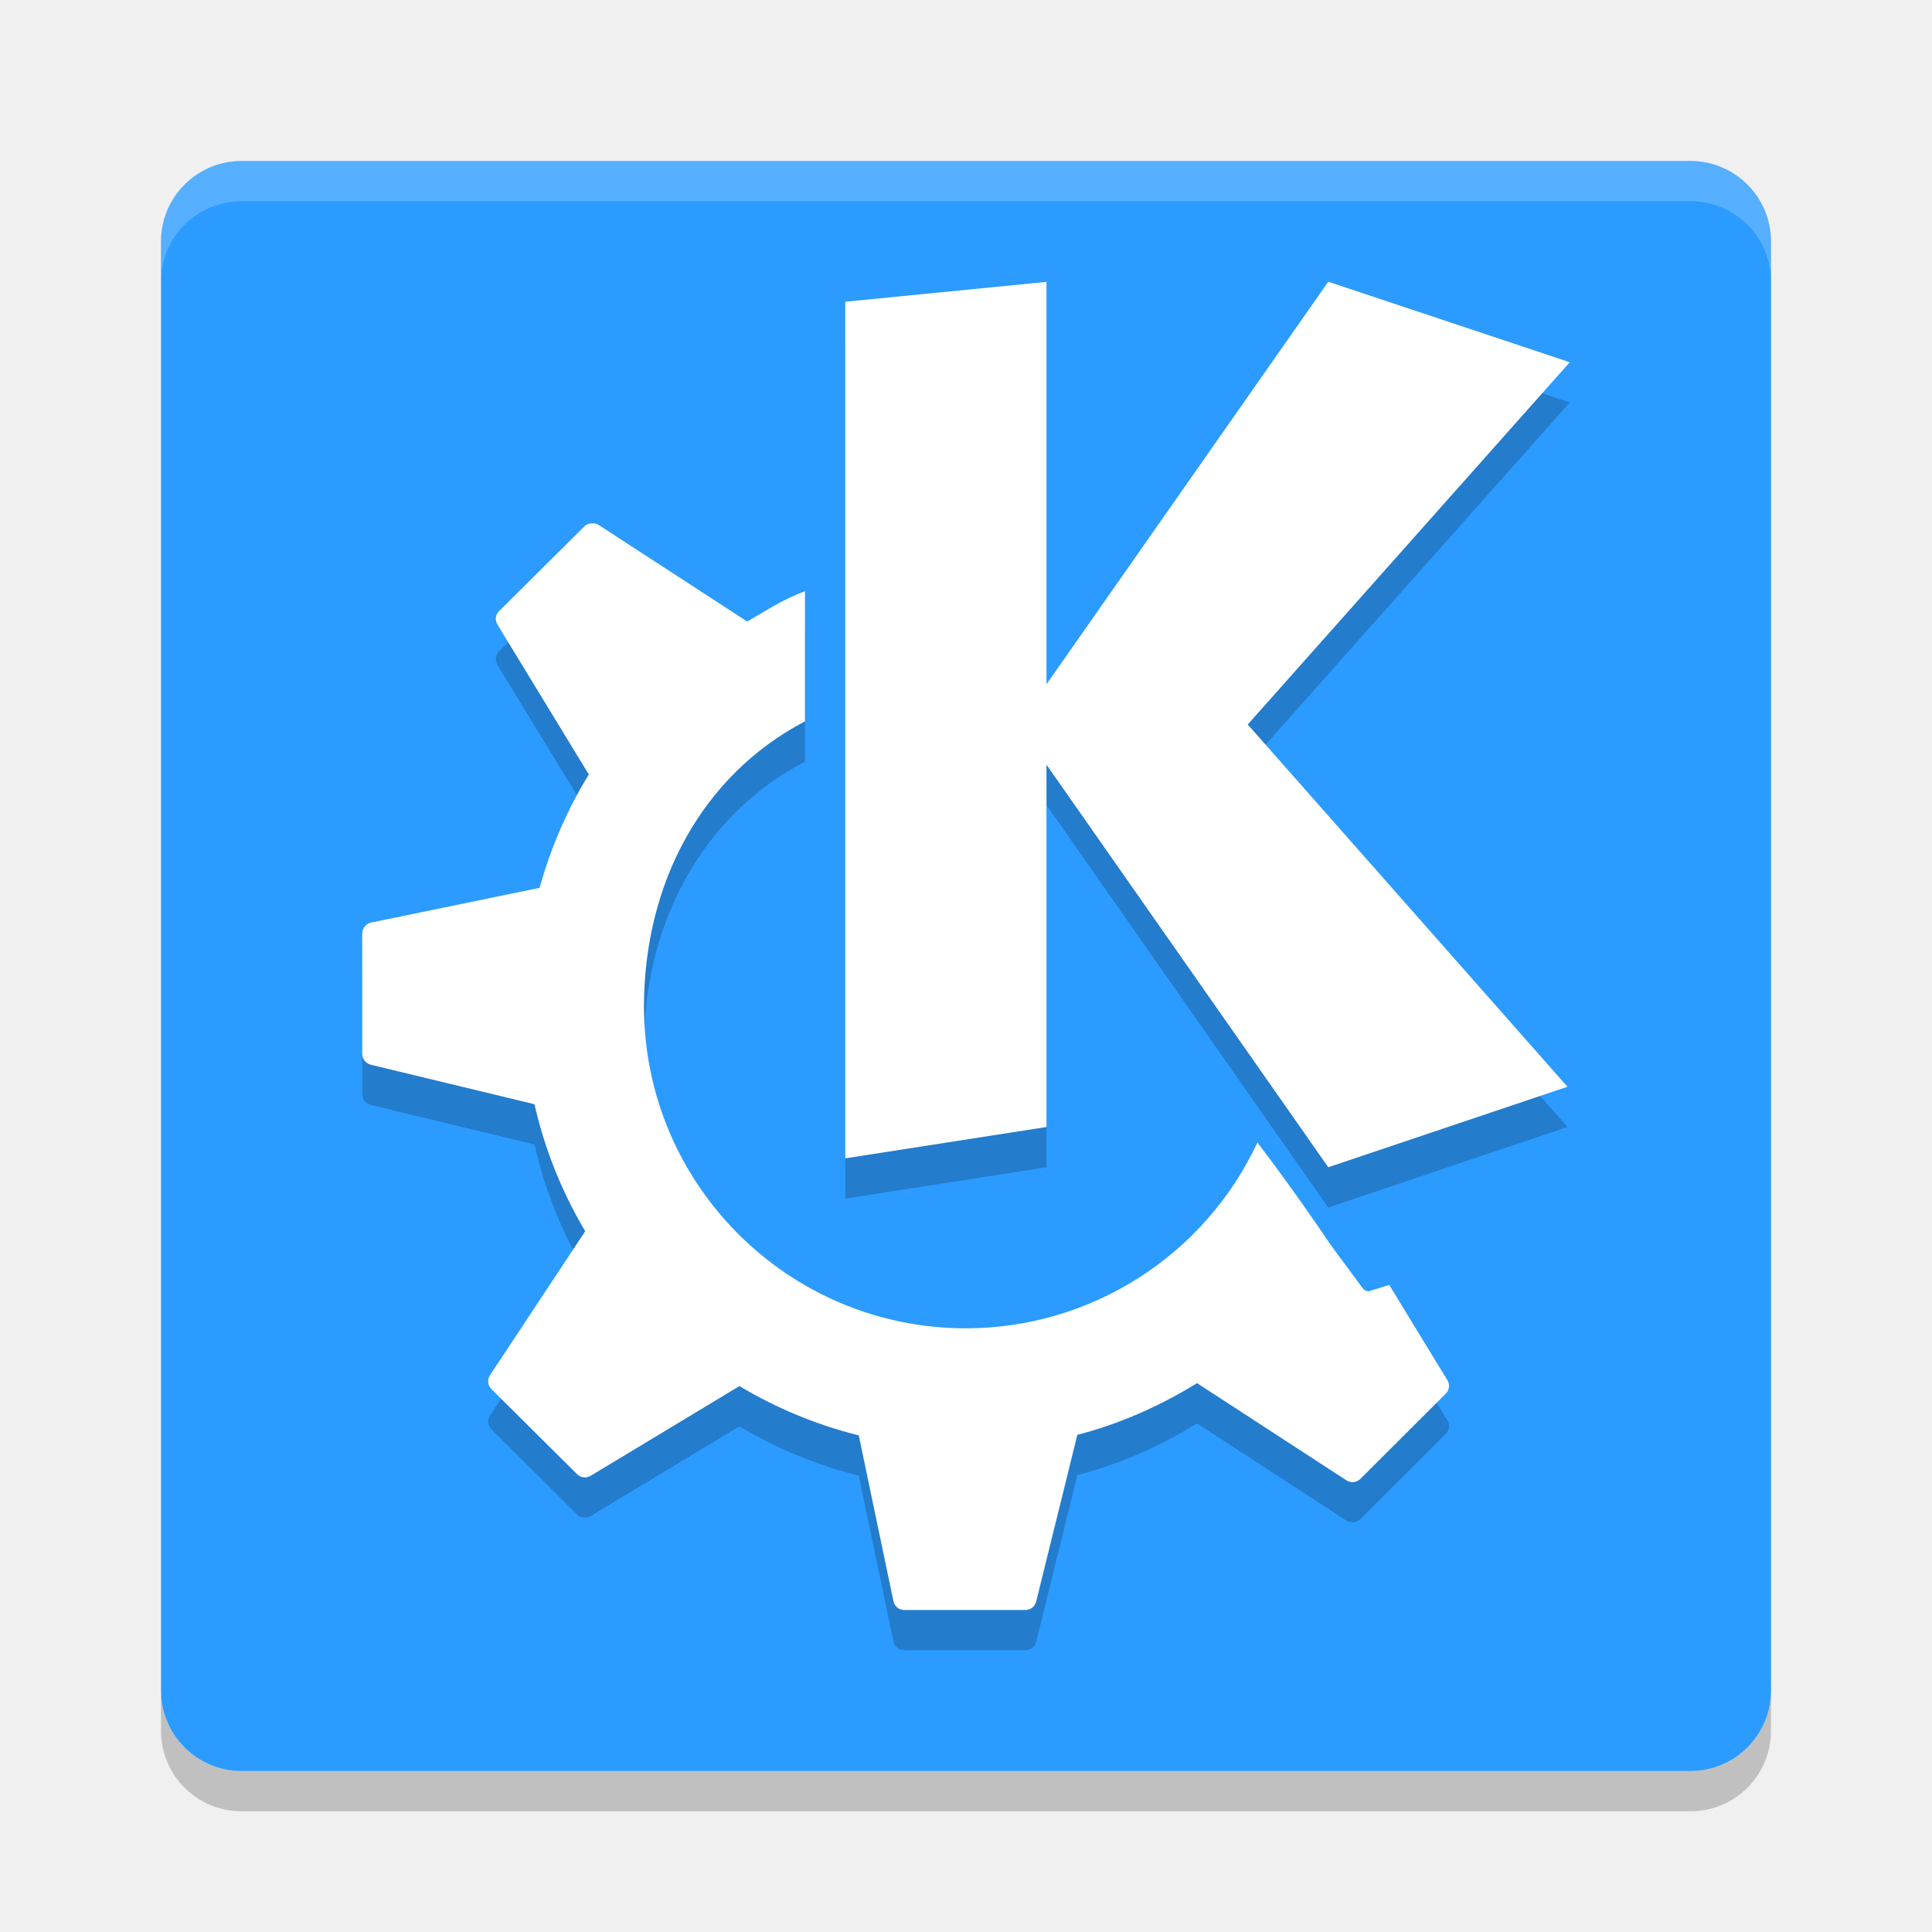
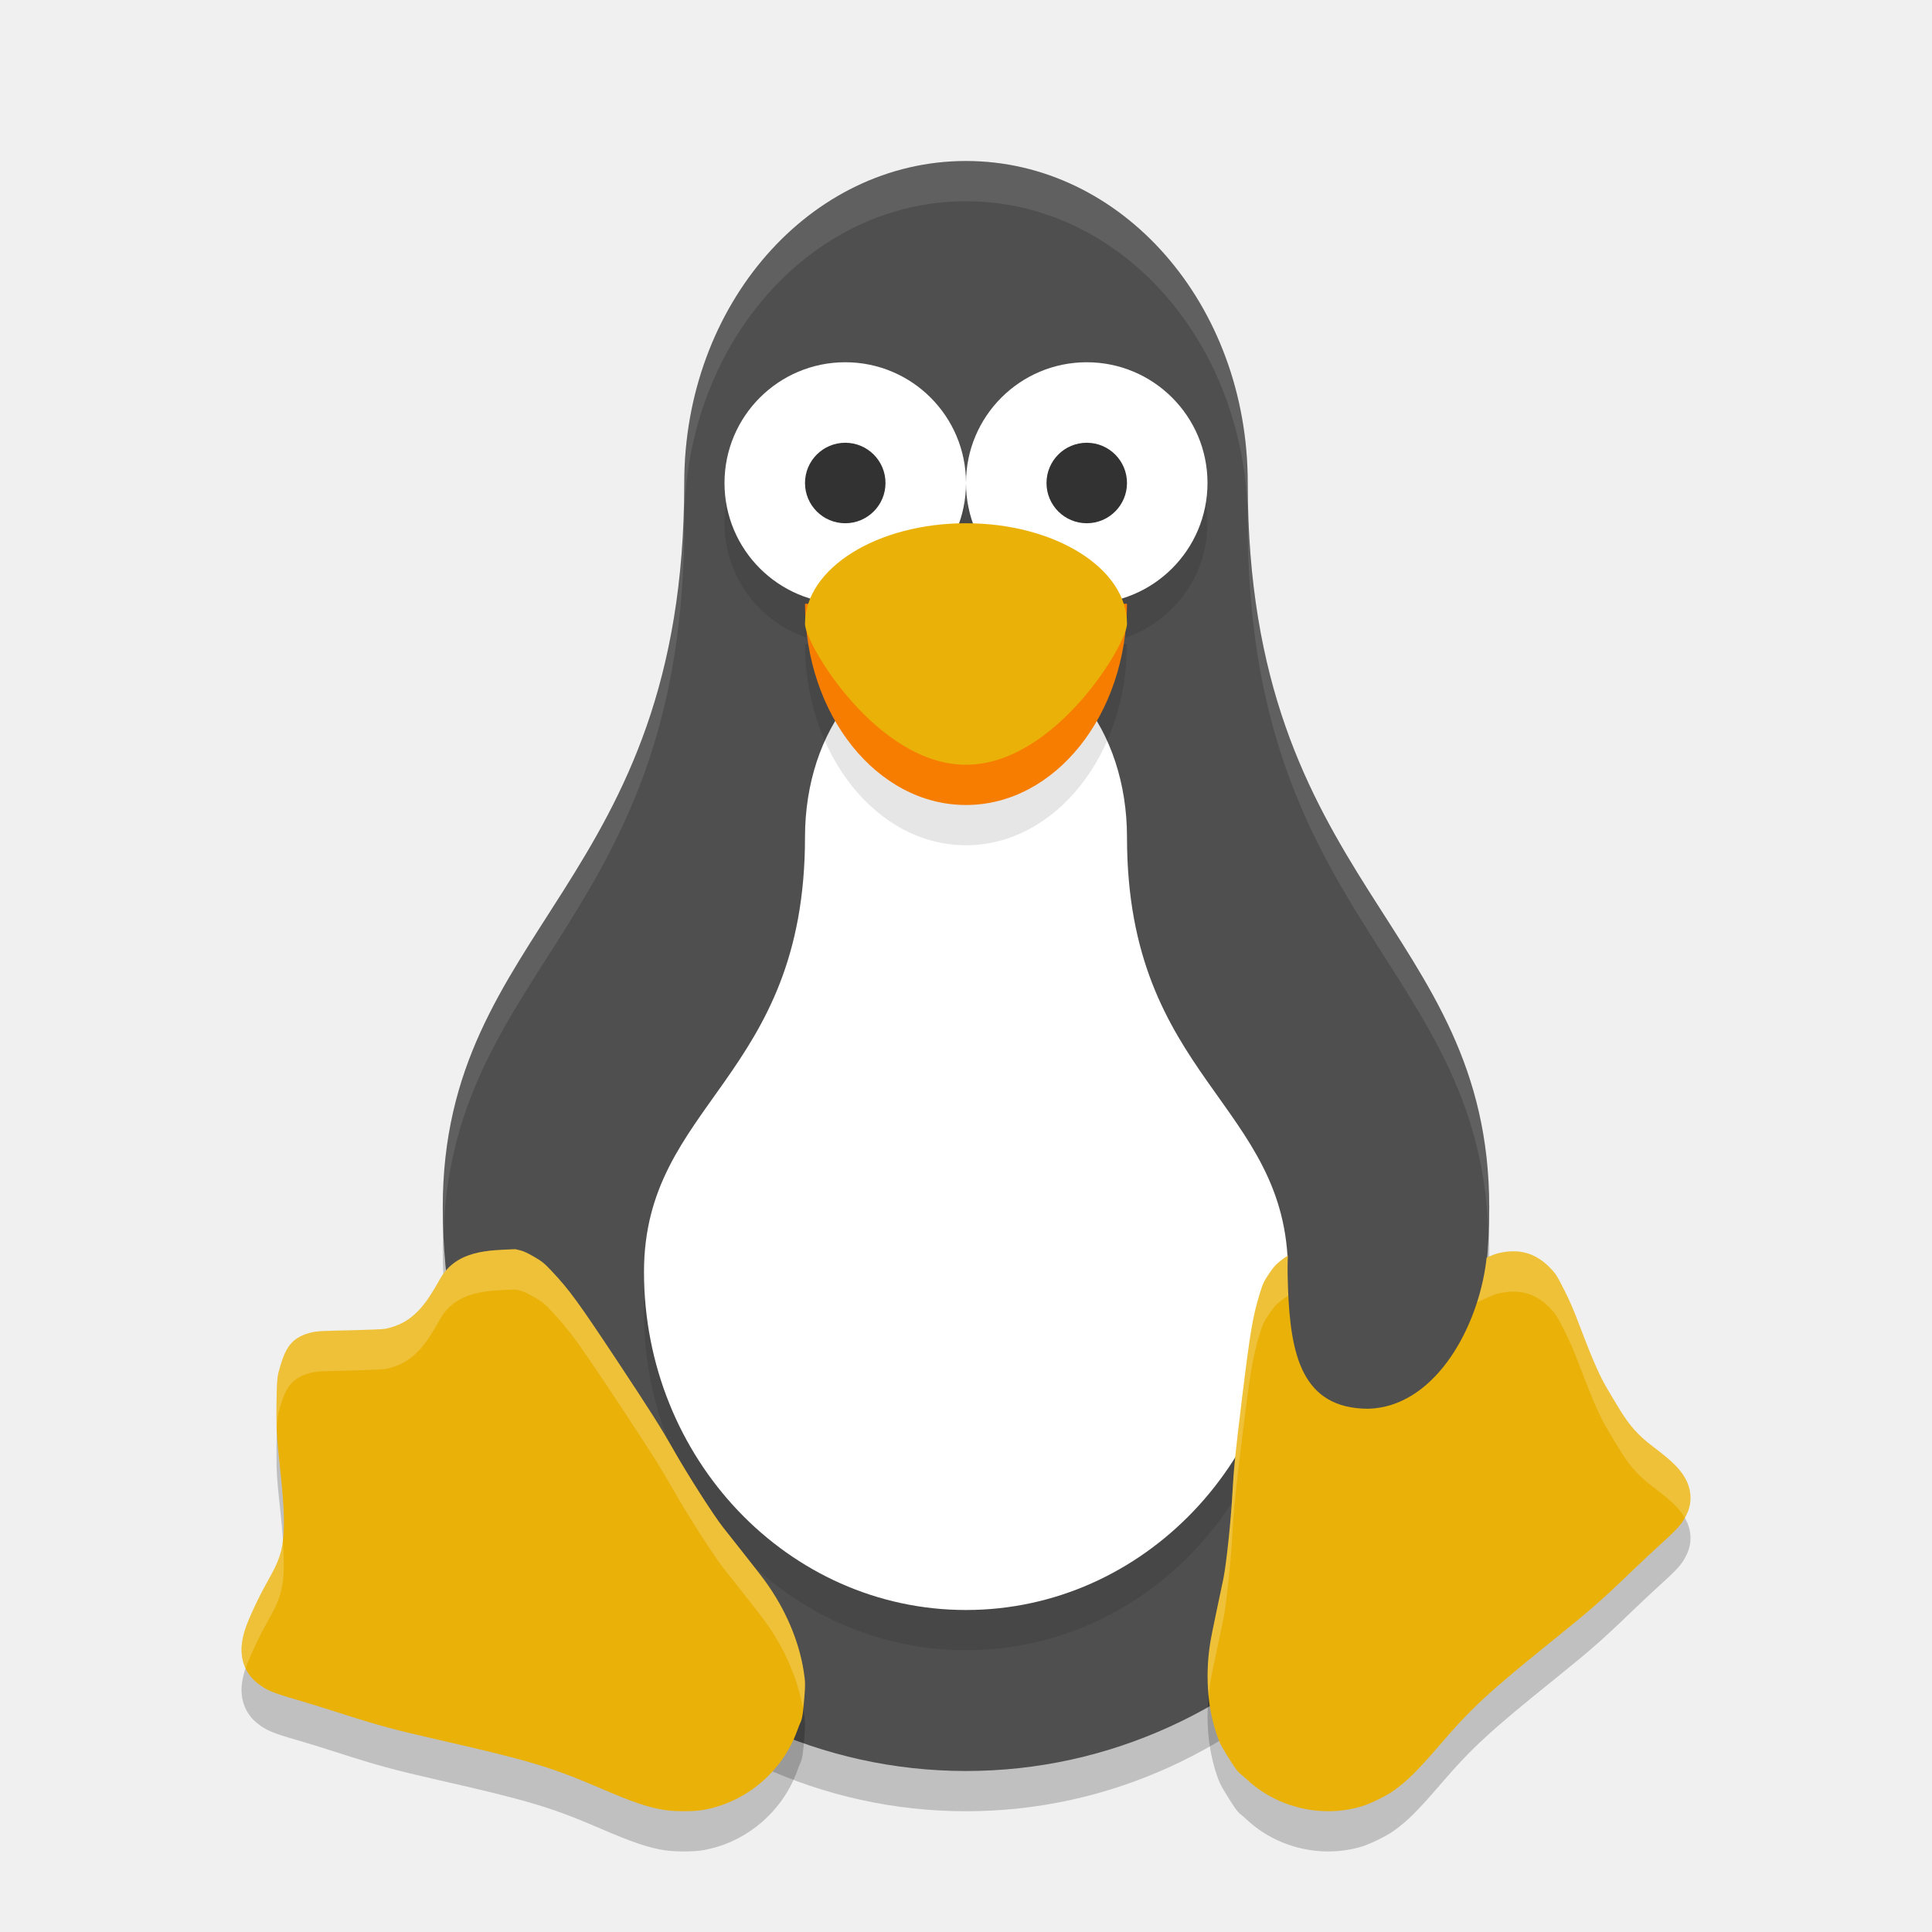
<svg xmlns="http://www.w3.org/2000/svg" width="48" height="48" version="1.1">
-   <rect style="fill:#2c9bff" width="40" height="40" x="4" y="4" rx="2" ry="2" />
-   <path style="opacity:0.2;fill:#ffffff" d="M 6,4 C 4.892,4 4,4.892 4,6 V 7 C 4,5.892 4.892,5 6,5 h 36 c 1.108,0 2,0.892 2,2 V 6 C 44,4.892 43.108,4 42,4 Z" />
-   <path style="opacity:0.2" d="M 6,45 C 4.892,45 4,44.108 4,43 v -1 c 0,1.108 0.892,2 2,2 h 36 c 1.108,0 2,-0.892 2,-2 v 1 c 0,1.108 -0.892,2 -2,2 z" />
-   <path style="opacity:0.2" d="M 26.028,8 21,8.497 v 21.282 l 5,-0.779 v -9 l 7,10 5.943,-2 -7.943,-9 8,-9 -6,-2 -7,10 v -10 z" />
-   <path style="opacity:0.2" d="m 14.701,14.002 c -0.061,0.007 -0.127,0.022 -0.174,0.068 l -2.133,2.119 c -0.089,0.089 -0.099,0.224 -0.033,0.332 l 2.268,3.721 c -0.533,0.866 -0.945,1.813 -1.223,2.816 l -4.186,0.863 c -0.127,0.026 -0.221,0.148 -0.221,0.278 v 2.992 c 0,0.127 0.097,0.234 0.221,0.264 l 4.059,0.979 c 0.255,1.129 0.687,2.189 1.26,3.156 l -2.365,3.576 c -0.072,0.109 -0.057,0.253 0.035,0.346 l 2.131,2.117 c 0.09,0.089 0.23,0.1 0.338,0.035 l 3.693,-2.227 c 0.912,0.545 1.907,0.961 2.965,1.225 l 0.861,4.119 c 0.027,0.127 0.135,0.219 0.266,0.219 h 3.014 c 0.126,0 0.236,-0.085 0.266,-0.207 l 1.023,-4.144 c 1.066,-0.276 2.06,-0.723 2.975,-1.285 l 3.709,2.414 c 0.11,0.07 0.253,0.058 0.346,-0.033 l 2.121,-2.117 c 0.09,-0.089 0.111,-0.227 0.045,-0.334 l -1.447,-2.371 -0.475,0.15 c -0.069,0.021 -0.145,-0.011 -0.186,-0.07 0,0 -0.45,-0.608 -0.807,-1.092 -0.167,-0.253 -0.974,-1.439 -1.807,-2.525 -1.314,2.814 -4.137,4.613 -7.241,4.616 -4.418,0 -8,-3.582 -8,-8 0.003,-3.034 1.421,-5.73 4,-7.08 v -3.234 c -0.558,0.207 -0.925,0.463 -1.435,0.754 l -3.691,-2.4 c -0.055,-0.036 -0.111,-0.043 -0.172,-0.037 z" />
-   <path style="fill:#ffffff" d="M 26.028,7 21,7.497 v 21.282 l 5,-0.779 v -9 l 7,10 5.943,-2 -7.943,-9 8,-9 -6,-2 -7,10 v -10 z" />
-   <path style="fill:#ffffff" d="m 14.701,13.002 c -0.061,0.007 -0.127,0.022 -0.174,0.068 l -2.133,2.119 c -0.089,0.089 -0.099,0.224 -0.033,0.332 l 2.268,3.721 c -0.533,0.866 -0.945,1.813 -1.223,2.816 l -4.186,0.863 c -0.127,0.026 -0.221,0.148 -0.221,0.278 v 2.992 c 0,0.127 0.097,0.234 0.221,0.264 l 4.059,0.979 c 0.255,1.129 0.687,2.189 1.26,3.156 l -2.365,3.576 c -0.072,0.109 -0.057,0.253 0.035,0.346 l 2.131,2.117 c 0.09,0.089 0.23,0.1 0.338,0.035 l 3.693,-2.227 c 0.912,0.545 1.907,0.961 2.965,1.225 l 0.861,4.119 c 0.027,0.127 0.135,0.219 0.266,0.219 h 3.014 c 0.126,0 0.236,-0.085 0.266,-0.207 l 1.023,-4.144 c 1.066,-0.276 2.06,-0.723 2.975,-1.285 l 3.709,2.414 c 0.11,0.07 0.253,0.058 0.346,-0.033 l 2.121,-2.117 c 0.09,-0.089 0.111,-0.227 0.045,-0.334 l -1.447,-2.371 -0.475,0.15 c -0.069,0.021 -0.145,-0.011 -0.186,-0.07 0,0 -0.45,-0.608 -0.807,-1.092 -0.167,-0.253 -0.974,-1.439 -1.807,-2.525 -1.314,2.814 -4.137,4.613 -7.241,4.616 -4.418,0 -8,-3.582 -8,-8 0.003,-3.034 1.421,-5.73 4,-7.08 v -3.234 c -0.558,0.207 -0.925,0.463 -1.435,0.754 l -3.691,-2.4 c -0.055,-0.036 -0.111,-0.043 -0.172,-0.037 z" />
+   <g transform="translate(0,-1004.362)">
+     <path style="opacity:0.2" d="m 24,1009.362 c -3.878,0 -7,3.568 -7,8 0,10 -6,11 -6,18 0,7.732 5.82,14 13,14 7.18,0 13,-6.268 13,-14 0,-7 -6,-8 -6,-18 0,-4.432 -3.122,-8 -7,-8 z" />
+     <path style="fill:#4f4f4f" transform="translate(0,1004.362)" d="m 24,4 c -3.878,0 -7,3.568 -7,8 0,10 -6,11 -6,18 0,7.732 5.82,14 13,14 7.18,0 13,-6.268 13,-14 0,-7 -6,-8 -6,-18 0,-4.432 -3.122,-8 -7,-8 z" />
+     <path style="opacity:0.1" d="m 24,1021.362 c -2.386,0 -4,2.141 -4,4.8 0,6 -4,6.6 -4,10.8 0,4.639 3.582,8.4 8,8.4 4.418,0 8,-3.761 8,-8.4 0,-4.2 -4,-4.8 -4,-10.8 0,-2.659 -1.614,-4.8 -4,-4.8 z" />
+     <path style="fill:#ffffff" d="m 24,1020.362 c -2.386,0 -4,2.141 -4,4.8 0,6 -4,6.6 -4,10.8 0,4.639 3.582,8.4 8,8.4 4.418,0 8,-3.761 8,-8.4 0,-4.2 -4,-4.8 -4,-10.8 0,-2.659 -1.614,-4.8 -4,-4.8 z" />
+     <path style="opacity:0.2" d="m 16.526,1050.334 c -0.422,-0.067 -0.795,-0.192 -1.612,-0.544 -1.217,-0.524 -1.784,-0.694 -4.012,-1.201 -1.111,-0.253 -1.525,-0.365 -2.489,-0.676 -0.351,-0.113 -0.818,-0.258 -1.039,-0.321 -0.599,-0.172 -0.758,-0.239 -0.977,-0.411 -0.299,-0.235 -0.439,-0.598 -0.385,-1.002 0.034,-0.259 0.125,-0.508 0.375,-1.03 0.334,-0.698 0.604,-0.949 0.655,-1.635 0.03,-0.404 0.005,-0.858 -0.097,-1.804 -0.061,-0.56 -0.075,-0.766 -0.076,-1.122 -9.174e-4,-0.387 0.004,-0.956 0.044,-1.103 0.15,-0.554 0.264,-0.873 0.794,-1.011 0.154,-0.04 0.253,-0.046 0.973,-0.06 0.449,-0.01 0.848,-0.026 0.905,-0.039 0.311,-0.07 0.537,-0.187 0.748,-0.388 0.201,-0.191 0.338,-0.386 0.601,-0.851 0.408,-0.718 1.213,-0.711 1.871,-0.738 0.186,0.039 0.248,0.065 0.453,0.182 0.205,0.118 0.264,0.165 0.442,0.355 0.45,0.478 0.664,0.772 1.673,2.296 0.799,1.208 1.044,1.594 1.366,2.161 0.351,0.618 0.984,1.608 1.218,1.907 0.04,0.051 0.283,0.359 0.541,0.685 0.258,0.326 0.493,0.631 0.524,0.678 0.484,0.673 0.824,1.447 0.945,2.22 0.041,0.269 0.042,0.315 0.019,0.624 -0.029,0.392 -0.054,0.559 -0.096,0.644 -0.017,0.034 -0.055,0.128 -0.083,0.208 -0.37,1.028 -1.292,1.8 -2.361,1.975 -0.227,0.037 -0.678,0.037 -0.919,0 z" />
+     <path style="fill:#eab108" d="m 16.526,1049.334 c -0.422,-0.067 -0.795,-0.192 -1.612,-0.544 -1.217,-0.524 -1.784,-0.694 -4.012,-1.201 -1.111,-0.253 -1.525,-0.365 -2.489,-0.676 -0.351,-0.113 -0.818,-0.258 -1.039,-0.321 -0.599,-0.172 -0.758,-0.239 -0.977,-0.411 -0.299,-0.235 -0.439,-0.598 -0.385,-1.002 0.034,-0.259 0.125,-0.508 0.375,-1.03 0.334,-0.698 0.604,-0.949 0.655,-1.635 0.03,-0.404 0.005,-0.858 -0.097,-1.804 -0.061,-0.56 -0.075,-0.766 -0.076,-1.122 -9.174e-4,-0.387 0.004,-0.956 0.044,-1.103 0.15,-0.554 0.264,-0.873 0.794,-1.011 0.154,-0.04 0.253,-0.046 0.973,-0.06 0.449,-0.01 0.848,-0.026 0.905,-0.039 0.311,-0.07 0.537,-0.187 0.748,-0.388 0.201,-0.191 0.338,-0.386 0.601,-0.851 0.408,-0.718 1.213,-0.711 1.871,-0.738 0.186,0.039 0.248,0.065 0.453,0.182 0.205,0.118 0.264,0.165 0.442,0.355 0.45,0.478 0.664,0.772 1.673,2.296 0.799,1.208 1.044,1.594 1.366,2.161 0.351,0.618 0.984,1.608 1.218,1.907 0.04,0.051 0.283,0.359 0.541,0.685 0.258,0.326 0.493,0.631 0.524,0.678 0.484,0.673 0.824,1.447 0.945,2.22 0.041,0.269 0.042,0.315 0.019,0.624 -0.029,0.392 -0.054,0.559 -0.096,0.644 -0.017,0.034 -0.055,0.128 -0.083,0.208 -0.37,1.028 -1.292,1.8 -2.361,1.975 -0.227,0.037 -0.678,0.037 -0.919,0 z" />
+     <path style="opacity:0.2" d="m 34.62,1049.853 c 0.331,-0.232 0.595,-0.493 1.142,-1.129 0.813,-0.946 1.224,-1.325 2.906,-2.68 0.839,-0.676 1.144,-0.943 1.832,-1.606 0.251,-0.241 0.587,-0.557 0.748,-0.702 0.437,-0.394 0.544,-0.516 0.657,-0.752 0.155,-0.321 0.119,-0.682 -0.1,-0.997 -0.14,-0.202 -0.323,-0.371 -0.76,-0.702 -0.583,-0.442 -0.75,-0.823 -1.087,-1.374 -0.198,-0.325 -0.372,-0.714 -0.688,-1.546 -0.187,-0.492 -0.264,-0.67 -0.415,-0.968 -0.164,-0.323 -0.198,-0.378 -0.295,-0.484 -0.364,-0.399 -0.769,-0.534 -1.28,-0.427 -0.148,0.031 -0.235,0.067 -0.855,0.357 -0.387,0.179 -0.734,0.333 -0.788,0.346 -0.295,0.072 -0.538,0.068 -0.803,-0.01 -0.253,-0.075 -0.453,0.02 -0.876,-0.259 -0.289,-0.189 -0.599,-0.425 -0.821,-0.487 -0.308,-0.085 -0.307,-0.085 -0.595,-0.053 -0.277,0.034 -0.482,0.114 -0.707,0.29 -0.142,0.111 -0.184,0.158 -0.308,0.341 -0.125,0.185 -0.154,0.248 -0.225,0.481 -0.179,0.587 -0.236,0.922 -0.444,2.615 -0.165,1.342 -0.208,1.767 -0.24,2.374 -0.035,0.662 -0.151,1.753 -0.223,2.101 -0.012,0.059 -0.088,0.418 -0.168,0.798 -0.08,0.38 -0.151,0.733 -0.156,0.785 -0.125,0.764 -0.083,1.552 0.144,2.248 0.081,0.242 0.099,0.28 0.25,0.528 0.192,0.315 0.285,0.444 0.358,0.497 0.029,0.021 0.101,0.084 0.16,0.139 0.755,0.703 1.871,0.961 2.857,0.66 0.209,-0.064 0.594,-0.253 0.783,-0.384 z" />
+     <path style="fill:#eab108" d="m 34.62,1048.853 c 0.331,-0.232 0.595,-0.493 1.142,-1.129 0.813,-0.946 1.224,-1.325 2.906,-2.68 0.839,-0.676 1.144,-0.943 1.832,-1.606 0.251,-0.241 0.587,-0.557 0.748,-0.702 0.437,-0.394 0.544,-0.516 0.657,-0.752 0.155,-0.321 0.119,-0.682 -0.1,-0.997 -0.14,-0.202 -0.323,-0.371 -0.76,-0.702 -0.583,-0.442 -0.75,-0.823 -1.087,-1.374 -0.198,-0.325 -0.372,-0.714 -0.688,-1.546 -0.187,-0.492 -0.264,-0.67 -0.415,-0.968 -0.164,-0.323 -0.198,-0.378 -0.295,-0.484 -0.364,-0.399 -0.769,-0.534 -1.28,-0.427 -0.148,0.031 -0.235,0.067 -0.855,0.357 -0.387,0.179 -0.734,0.333 -0.788,0.346 -0.295,0.072 -0.538,0.068 -0.803,-0.01 -0.253,-0.075 -0.453,0.02 -0.876,-0.259 -0.289,-0.189 -0.599,-0.425 -0.821,-0.487 -0.308,-0.085 -0.307,-0.085 -0.595,-0.053 -0.277,0.034 -0.482,0.114 -0.707,0.29 -0.142,0.111 -0.184,0.158 -0.308,0.341 -0.125,0.185 -0.154,0.248 -0.225,0.481 -0.179,0.587 -0.236,0.922 -0.444,2.615 -0.165,1.342 -0.208,1.767 -0.24,2.374 -0.035,0.662 -0.151,1.753 -0.223,2.101 -0.012,0.059 -0.088,0.418 -0.168,0.798 -0.08,0.38 -0.151,0.733 -0.156,0.785 -0.125,0.764 -0.083,1.552 0.144,2.248 0.081,0.242 0.099,0.28 0.25,0.528 0.192,0.315 0.285,0.444 0.358,0.497 0.029,0.021 0.101,0.084 0.16,0.139 0.755,0.703 1.871,0.961 2.857,0.66 0.209,-0.064 0.594,-0.253 0.783,-0.384 z" />
+     <circle style="opacity:0.1" cx="21" cy="1017.362" r="3" />
+     <circle style="fill:#ffffff" cx="21" cy="1016.362" r="3" />
+     <circle style="fill:#323232" cx="21" cy="1016.362" r="1" />
+     <circle style="opacity:0.1" cx="27" cy="1017.362" r="3" />
+     <circle style="fill:#ffffff" cx="27" cy="1016.362" r="3" />
+     <path style="opacity:0.1" d="m 28,1020.362 c 0,2.761 -1.791,5 -4,5 -2.209,0 -4,-2.239 -4,-5 z" />
+     <path style="fill:#f77d00" d="m 28,1019.362 c 0,2.761 -1.791,5 -4,5 -2.209,0 -4,-2.239 -4,-5 z" />
+     <circle style="fill:#323232" cx="27" cy="1016.362" r="1" />
+     <path style="fill:#eab108" d="m 28,1019.862 c 0,0.5 -1.791,3.5 -4,3.5 -2.209,0 -4,-3 -4,-3.5 0,-1.381 1.791,-2.5 4,-2.5 2.209,0 4,1.119 4,2.5 z" />
+     <path style="fill:#ffffff;opacity:0.2" transform="translate(0,1004.362)" d="M 32.832 31.002 C 32.758 30.995 32.685 31.004 32.541 31.02 C 32.264 31.054 32.06 31.133 31.834 31.309 C 31.692 31.419 31.651 31.467 31.527 31.65 C 31.403 31.835 31.372 31.898 31.301 32.131 C 31.122 32.717 31.066 33.055 30.857 34.748 C 30.693 36.09 30.65 36.513 30.617 37.121 C 30.582 37.783 30.467 38.875 30.395 39.223 C 30.382 39.282 30.307 39.64 30.227 40.02 C 30.146 40.399 30.074 40.753 30.068 40.805 C 29.996 41.251 29.989 41.704 30.033 42.143 C 30.044 42.03 30.05 41.917 30.068 41.805 C 30.074 41.753 30.146 41.399 30.227 41.02 C 30.307 40.64 30.382 40.282 30.395 40.223 C 30.467 39.875 30.582 38.783 30.617 38.121 C 30.65 37.513 30.693 37.09 30.857 35.748 C 31.066 34.055 31.122 33.717 31.301 33.131 C 31.372 32.898 31.403 32.835 31.527 32.65 C 31.651 32.467 31.692 32.419 31.834 32.309 C 32.06 32.133 32.264 32.054 32.541 32.02 C 32.829 31.988 32.828 31.987 33.137 32.072 C 33.359 32.134 33.67 32.369 33.959 32.559 C 34.381 32.837 34.581 32.743 34.834 32.818 C 35.099 32.896 35.342 32.9 35.637 32.828 C 35.691 32.815 36.039 32.662 36.426 32.482 C 37.046 32.192 37.133 32.156 37.281 32.125 C 37.792 32.018 38.196 32.152 38.561 32.551 C 38.657 32.657 38.691 32.712 38.855 33.035 C 39.007 33.333 39.084 33.512 39.271 34.004 C 39.588 34.836 39.761 35.224 39.959 35.549 C 40.296 36.1 40.464 36.482 41.047 36.924 C 41.483 37.255 41.667 37.423 41.807 37.625 C 41.825 37.651 41.834 37.68 41.85 37.707 C 41.865 37.679 41.891 37.655 41.906 37.623 C 42.061 37.302 42.025 36.94 41.807 36.625 C 41.667 36.423 41.483 36.255 41.047 35.924 C 40.464 35.482 40.296 35.1 39.959 34.549 C 39.761 34.224 39.588 33.836 39.271 33.004 C 39.084 32.512 39.007 32.333 38.855 32.035 C 38.691 31.712 38.657 31.657 38.561 31.551 C 38.196 31.152 37.792 31.018 37.281 31.125 C 37.133 31.156 37.046 31.192 36.426 31.482 C 36.039 31.662 35.691 31.815 35.637 31.828 C 35.342 31.9 35.099 31.896 34.834 31.818 C 34.581 31.743 34.381 31.837 33.959 31.559 C 33.67 31.369 33.359 31.134 33.137 31.072 C 32.983 31.03 32.906 31.009 32.832 31.002 z" />
+     <path style="fill:#4f4f4f" d="m 34,1039.362 c -1.657,0 -1.939,-1.344 -2,-3 -0.066,-1.806 0.116,-2.851 3,-3 3.238,-1.232 2.164,5.904 -1,6 z" />
+     <path style="opacity:0.1;fill:#ffffff" transform="translate(0,1004.362)" d="M 24 4 C 20.122 4 17 7.568 17 12 C 17 22 11 23 11 30 C 11 30.181 11.019 30.356 11.025 30.535 C 11.292 23.964 17 22.767 17 13 C 17 8.568 20.122 5 24 5 C 27.878 5 31 8.568 31 13 C 31 22.767 36.708 23.964 36.975 30.535 C 36.981 30.356 37 30.181 37 30 C 37 23 31 22 31 12 C 31 7.568 27.878 4 24 4 z" />
+     <path style="fill:#ffffff;opacity:0.2" transform="translate(0,1004.362)" d="M 12.805 31.037 C 12.147 31.064 11.342 31.055 10.934 31.773 C 10.671 32.239 10.535 32.434 10.334 32.625 C 10.123 32.825 9.897 32.942 9.586 33.012 C 9.528 33.025 9.128 33.041 8.68 33.051 C 7.959 33.065 7.861 33.071 7.707 33.111 C 7.177 33.249 7.062 33.569 6.912 34.123 C 6.872 34.27 6.868 34.838 6.869 35.225 C 6.869 35.3 6.883 35.396 6.885 35.463 C 6.891 35.324 6.897 35.177 6.912 35.123 C 7.062 34.569 7.177 34.249 7.707 34.111 C 7.861 34.071 7.959 34.065 8.68 34.051 C 9.128 34.041 9.528 34.025 9.586 34.012 C 9.897 33.942 10.123 33.825 10.334 33.625 C 10.535 33.434 10.671 33.239 10.934 32.773 C 11.342 32.055 12.147 32.064 12.805 32.037 C 12.991 32.076 13.054 32.102 13.258 32.219 C 13.463 32.337 13.521 32.382 13.699 32.572 C 14.149 33.05 14.364 33.345 15.373 34.869 C 16.172 36.077 16.416 36.464 16.738 37.031 C 17.089 37.649 17.722 38.638 17.957 38.938 C 17.997 38.989 18.24 39.297 18.498 39.623 C 18.756 39.949 18.991 40.254 19.021 40.301 C 19.484 40.945 19.81 41.681 19.943 42.42 C 19.956 42.323 19.972 42.312 19.984 42.145 C 20.007 41.836 20.007 41.791 19.967 41.521 C 19.846 40.748 19.505 39.974 19.021 39.301 C 18.991 39.254 18.756 38.949 18.498 38.623 C 18.24 38.297 17.997 37.989 17.957 37.938 C 17.722 37.638 17.089 36.649 16.738 36.031 C 16.416 35.464 16.172 35.077 15.373 33.869 C 14.364 32.345 14.149 32.05 13.699 31.572 C 13.521 31.382 13.463 31.337 13.258 31.219 C 13.054 31.102 12.991 31.076 12.805 31.037 z M 7.025 38.248 C 6.955 38.856 6.703 39.127 6.387 39.787 C 6.137 40.309 6.046 40.558 6.012 40.816 C 5.981 41.045 6.018 41.257 6.105 41.443 C 6.164 41.274 6.249 41.075 6.387 40.787 C 6.721 40.089 6.99 39.839 7.041 39.152 C 7.059 38.913 7.051 38.615 7.025 38.248 z" />
+   </g>
</svg>
